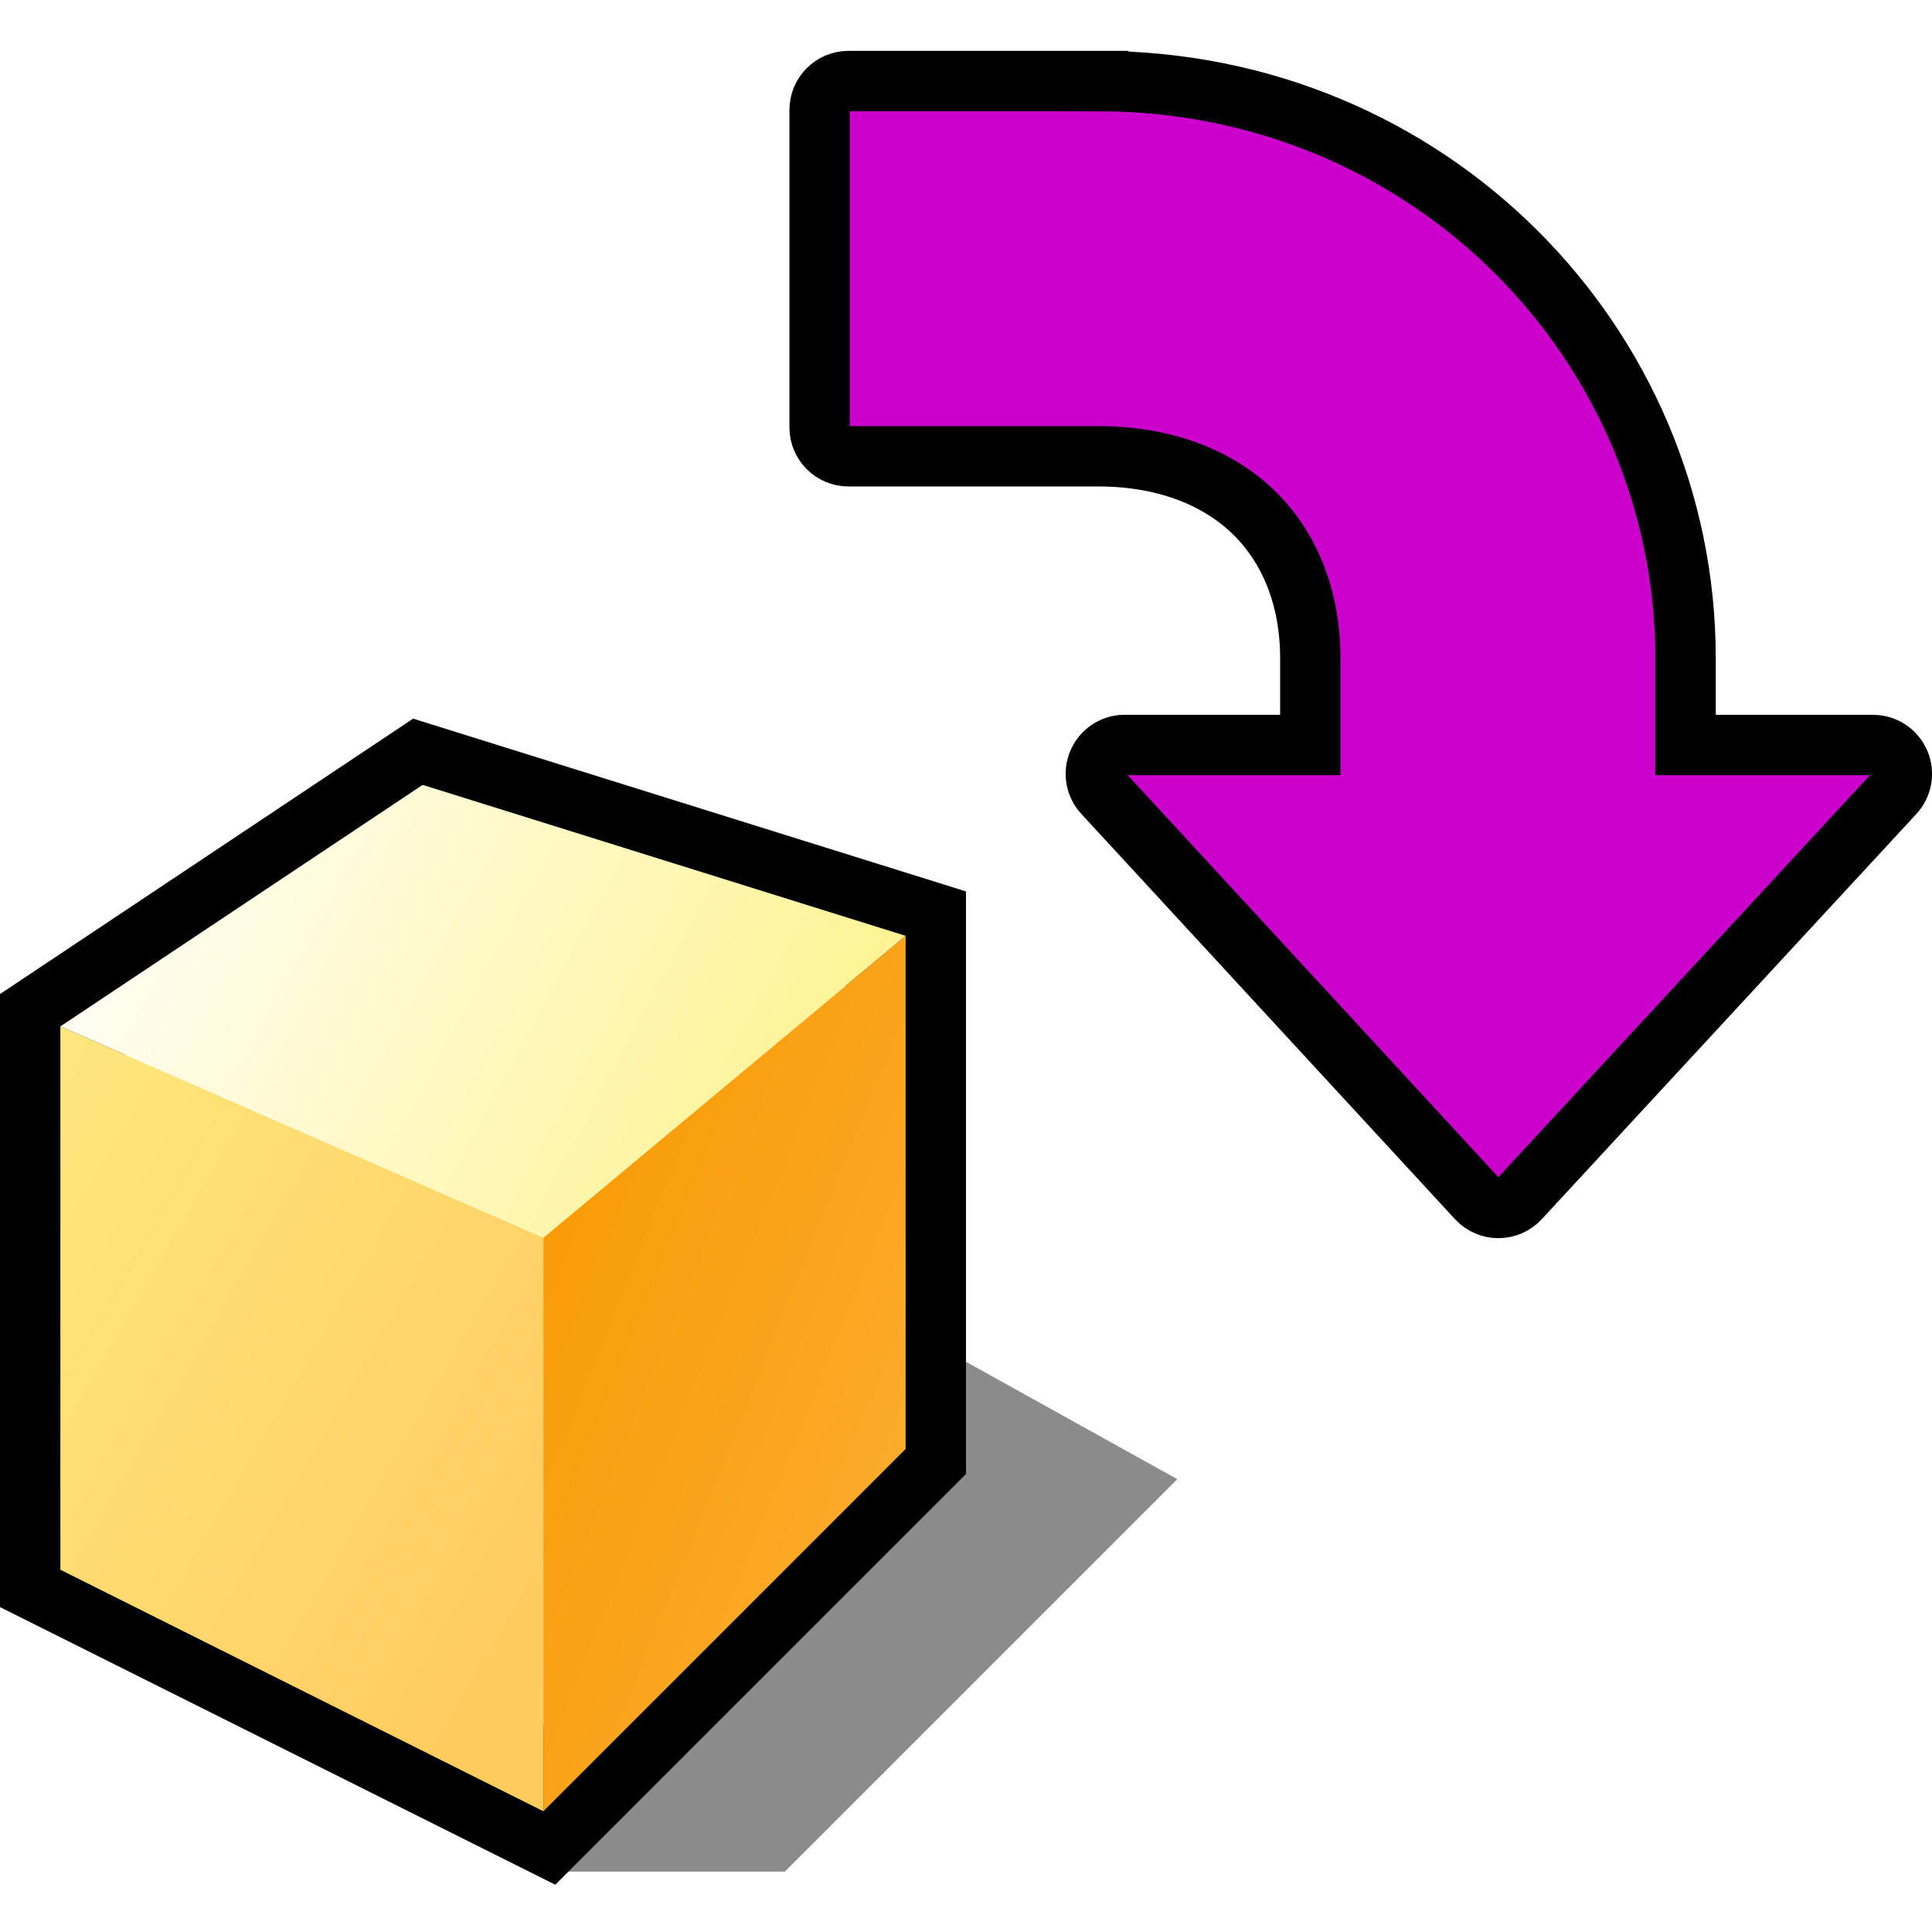
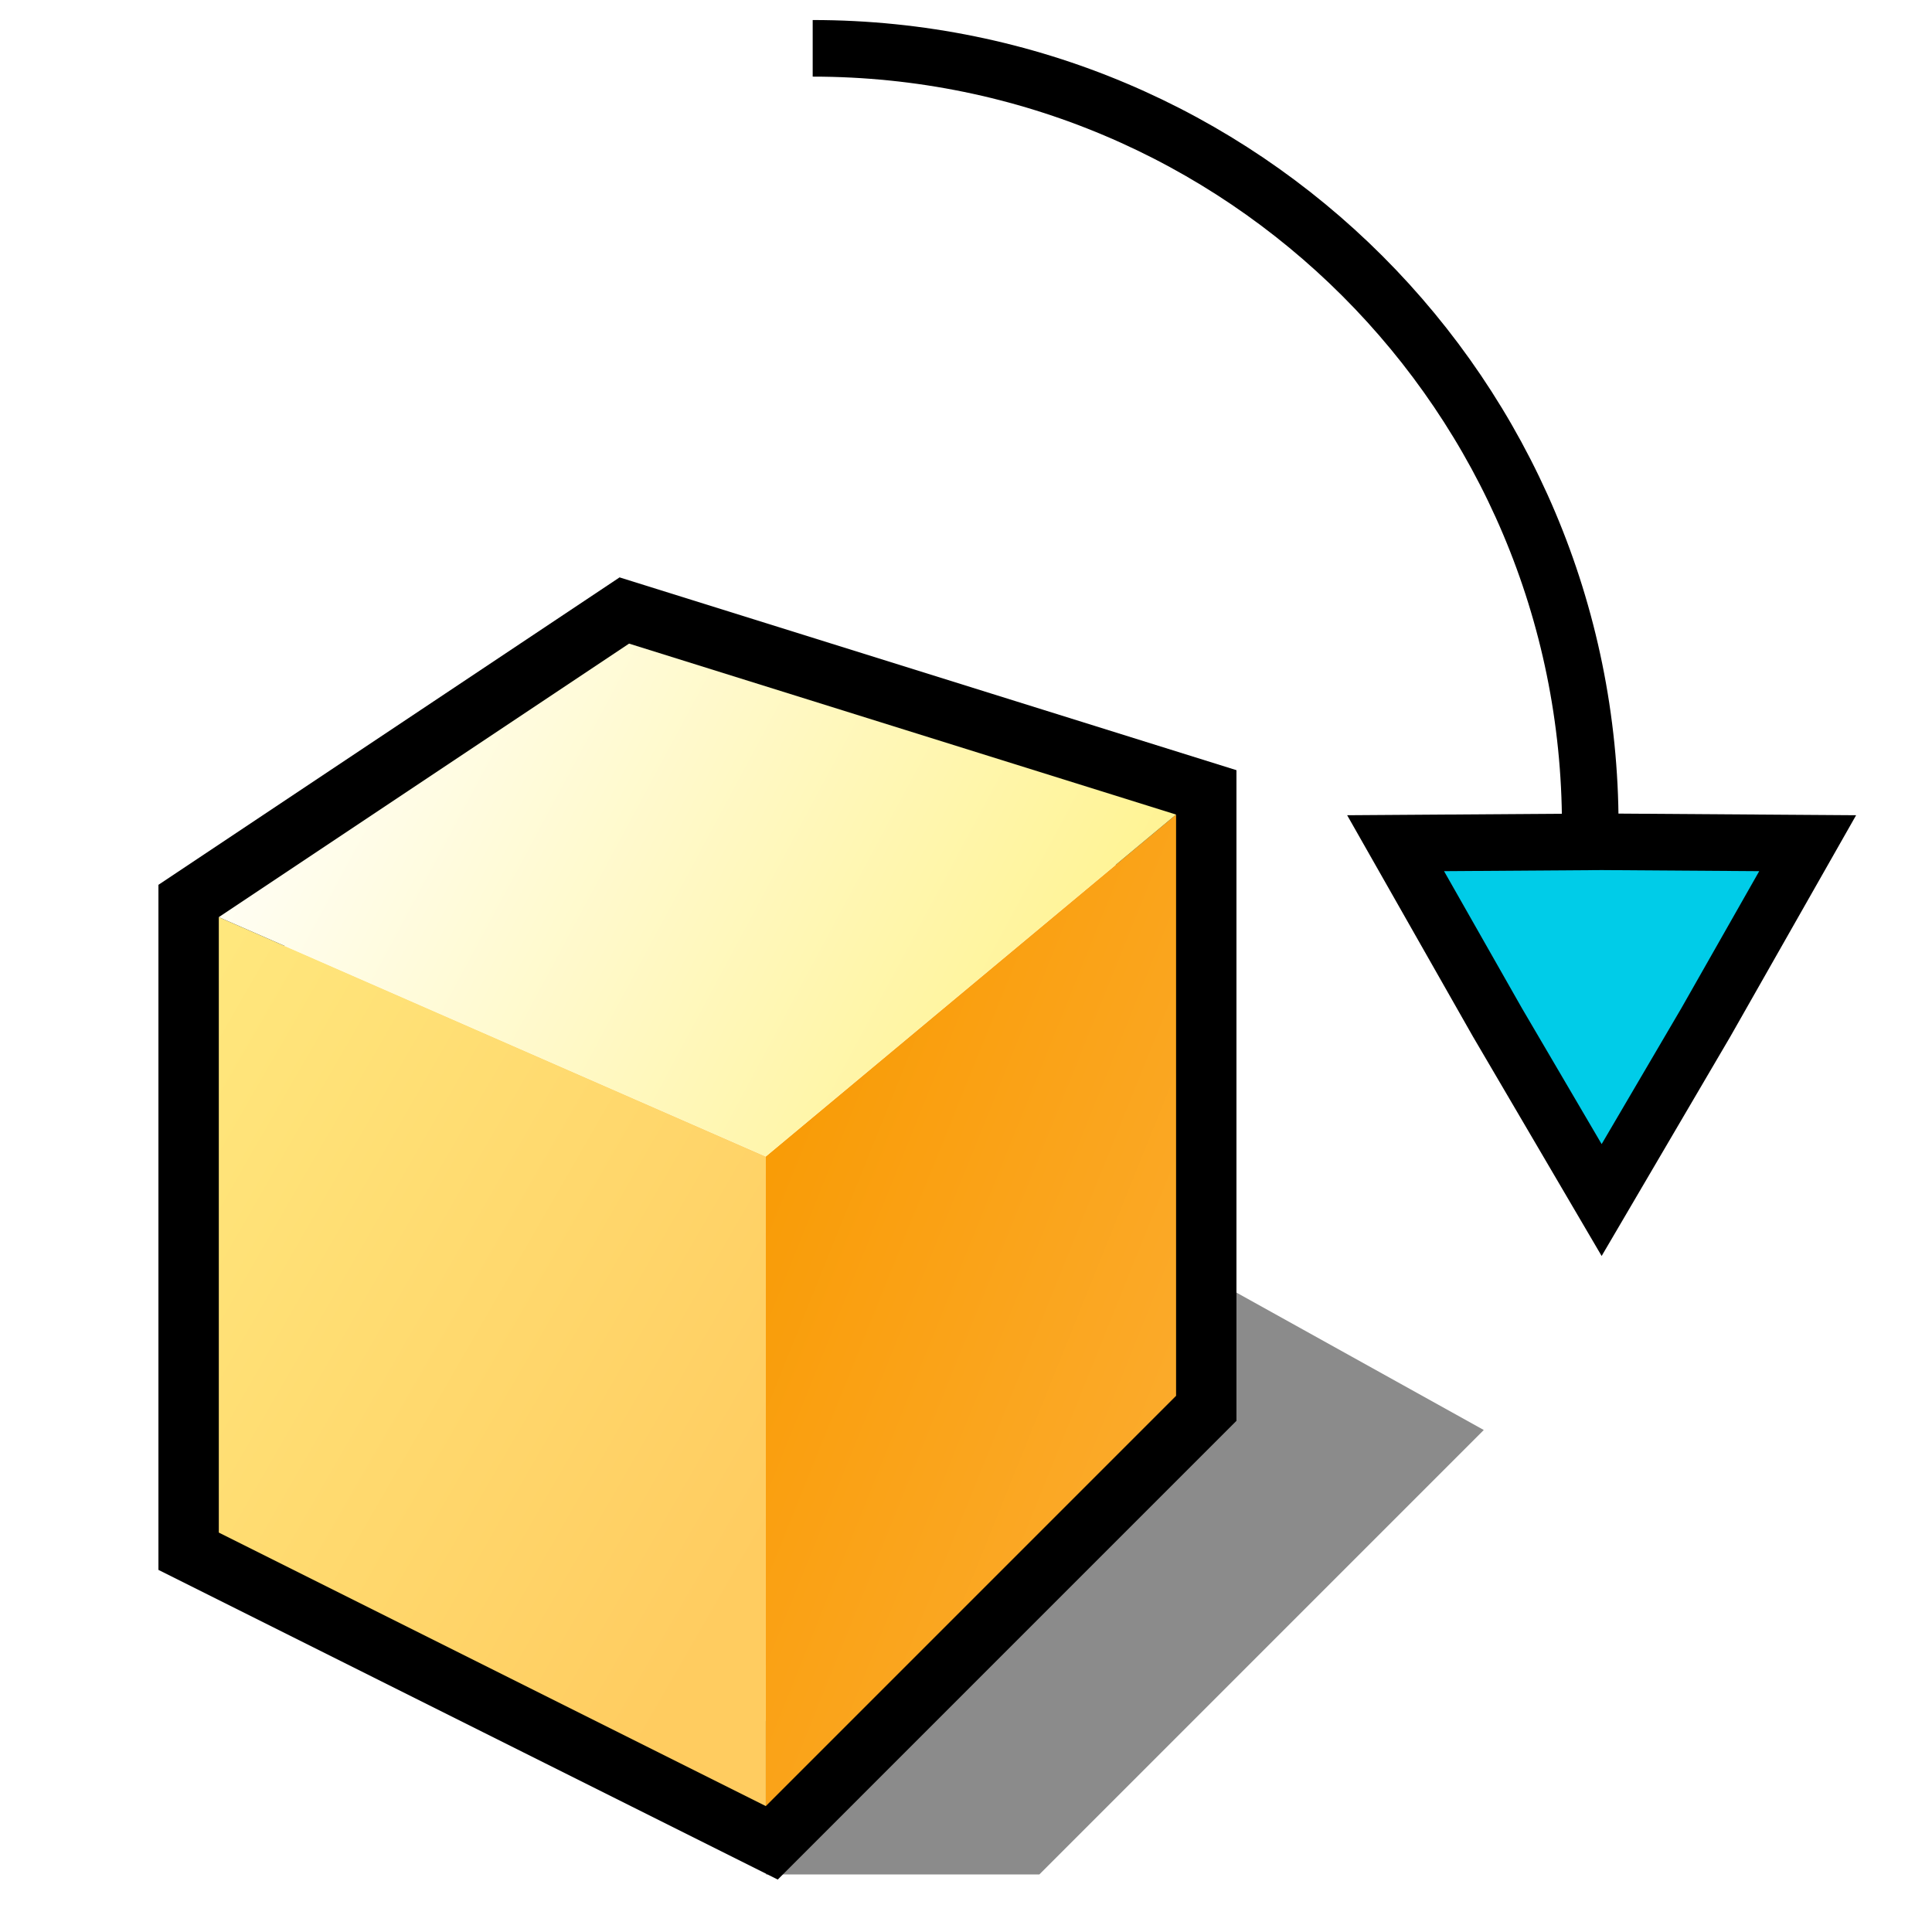
- <svg xmlns="http://www.w3.org/2000/svg" version="1.1" width="64" height="64" color-interpolation="linearRGB" id="svg2">
+ <svg xmlns="http://www.w3.org/2000/svg" version="1.1" width="68.267" height="68.267" id="svg2" viewBox="0 0 64 64" style="color-interpolation:linearRGB">
  <defs id="defs71">
    <radialGradient gradientTransform="matrix(0.2181,0,0,0.2193,44.25,8.75)" r="64" cy="0" cx="0" gradientUnits="userSpaceOnUse" id="gradient0">
      <stop id="stop11" stop-color="#ffffff" offset="0.007" />
      <stop id="stop13" stop-color="#4b7aff" offset="0.274" />
      <stop id="stop15" stop-color="#0420ae" offset="0.714" />
      <stop id="stop17" stop-color="#031b92" offset="0.876" />
      <stop id="stop19" stop-color="#0431b3" offset="1" />
    </radialGradient>
    <linearGradient y2="3.29" x2="70.73" y1="-4.27" x1="61.14" gradientUnits="userSpaceOnUse" id="gradient1">
      <stop id="stop26" stop-color="#910335" offset="0" />
      <stop id="stop28" stop-color="#ff90af" offset="1" />
    </linearGradient>
    <linearGradient y2="5.08" x2="49.33" y1="1.69" x1="25.57" gradientUnits="userSpaceOnUse" id="gradient2">
      <stop id="stop33" stop-color="#fc3d5d" offset="0" />
      <stop id="stop35" stop-color="#f92145" offset="0.992" />
    </linearGradient>
    <linearGradient y2="-18" x2="44" y1="-18" x1="24" gradientUnits="userSpaceOnUse" id="gradient3">
      <stop id="stop40" stop-color="#ffa5a5" offset="0" />
      <stop id="stop42" stop-color="#ff6e6e" offset="1" />
    </linearGradient>
    <linearGradient y2="3.6" x2="46.08" y1="-12.2" x1="18.66" gradientUnits="userSpaceOnUse" id="gradient4">
      <stop id="stop49" stop-color="#fff289" offset="0" />
      <stop id="stop51" stop-color="#ffcc60" offset="1" />
    </linearGradient>
    <linearGradient y2="17.27" x2="50.06" y1="9.3" x1="30.27" gradientUnits="userSpaceOnUse" id="gradient5">
      <stop id="stop56" stop-color="#f99b05" offset="0" />
      <stop id="stop58" stop-color="#fcb23d" offset="1" />
    </linearGradient>
    <linearGradient y2="6.86" x2="46.01" y1="-6.81" x1="20.5" gradientUnits="userSpaceOnUse" id="gradient6">
      <stop id="stop63" stop-color="#ffffff" offset="0" />
      <stop id="stop65" stop-color="#fff289" offset="1" />
    </linearGradient>
  </defs>
-   <g id="g6762">
-     <path style="fill:#010101;fill-opacity:0.455" d="m 18,62 8,0 13,-13 -9,-5 -2,-4 z" id="path6" />
-     <path style="fill:none;stroke:#000000;stroke-width:4" d="M 2,34 2,52 18,60 30,48 30,31 14,26 2,34 Z" id="path46" />
-     <path style="fill:url(#gradient4)" d="M 2,34 2,52 18,60 18,41 2,34 Z" id="path53" />
-     <path style="fill:url(#gradient5)" d="M 18,41 18,60 30,48 30,31 18,41 Z" id="path60" />
-     <path style="fill:url(#gradient6)" d="M 2,34 18,41 30,31 14,26 2,34 Z" id="path67" />
+   <g id="g6762" transform="matrix(1.13253,0,0,1.13261,4.983237,-8.127299)" style="stroke-width:0.883">
+     <path style="fill:#010101;fill-opacity:0.455;stroke-width:0.883" d="m 18,62 h 8 L 39,49 30,44 28,40 Z" id="path6" />
+     <path style="fill:none;stroke:#000000;stroke-width:3.532" d="M 2,34 V 52 L 18,60 30,48 V 31 L 14,26 Z" id="path46" />
+     <path style="fill:url(#gradient4);stroke-width:0.883" d="m 2,34 v 18 l 16,8 V 41 Z" id="path53" />
+     <path style="fill:url(#gradient5);stroke-width:0.883" d="M 18,41 V 60 L 30,48 V 31 Z" id="path60" />
+     <path style="fill:url(#gradient6);stroke-width:0.883" d="M 2,34 18,41 30,31 14,26 Z" id="path67" />
  </g>
-   <path id="path6960" d="m 36.384,2.686 c 10.944,0 19.453,8.687 19.453,19.124 l 0,2.869 6.215,0 c 0.381,0.003 0.723,0.231 0.873,0.582 0.149,0.35 0.076,0.756 -0.185,1.032 L 50.338,39.709 c -0.181,0.196 -0.436,0.307 -0.702,0.307 -0.267,0 -0.521,-0.111 -0.702,-0.307 L 36.563,26.292 c -0.266,-0.28 -0.336,-0.693 -0.18,-1.046 0.157,-0.353 0.511,-0.577 0.897,-0.568 l 6.126,0 0,-2.869 c -10e-7,-2.016 -0.693,-3.708 -1.912,-4.871 -1.222,-1.165 -2.994,-1.823 -5.11,-1.823 l -8.277,0 c -0.528,-5.8e-5 -0.956,-0.428 -0.956,-0.956 l 0,-10.518 c 5.2e-5,-0.528 0.428,-0.956 0.956,-0.956 l 8.277,0 z" style="color:#000000;display:inline;overflow:visible;visibility:visible;fill:#cc00cc;fill-opacity:1;fill-rule:nonzero;stroke:#000000;stroke-width:2;stroke-linecap:square;stroke-linejoin:miter;stroke-miterlimit:4;stroke-dasharray:none;stroke-dashoffset:1.4;stroke-opacity:1;marker:none" />
+   <g id="g4178" transform="matrix(-1,0,0,1,47.15743,0)">
+     <path transform="scale(-1)" d="M 5.522,-27.359 A 25.758,25.758 0 0 1 -20.236,-1.601" id="path4168" style="opacity:1;fill:none;fill-opacity:1;stroke:#000000;stroke-width:1.875;stroke-linecap:butt;stroke-linejoin:round;stroke-miterlimit:4;stroke-dasharray:none;stroke-dashoffset:0;stroke-opacity:1" />
+     <path d="m -5.899,39.753 -3.453,-5.887 -3.372,-5.934 6.825,-0.047 6.825,0.047 -3.372,5.934 z" id="path4174" style="opacity:1;fill:#00cce8;fill-opacity:1;stroke:#000000;stroke-width:1.875;stroke-linecap:square;stroke-linejoin:miter;stroke-miterlimit:4;stroke-dasharray:none;stroke-dashoffset:0;stroke-opacity:1" />
+   </g>
</svg>
